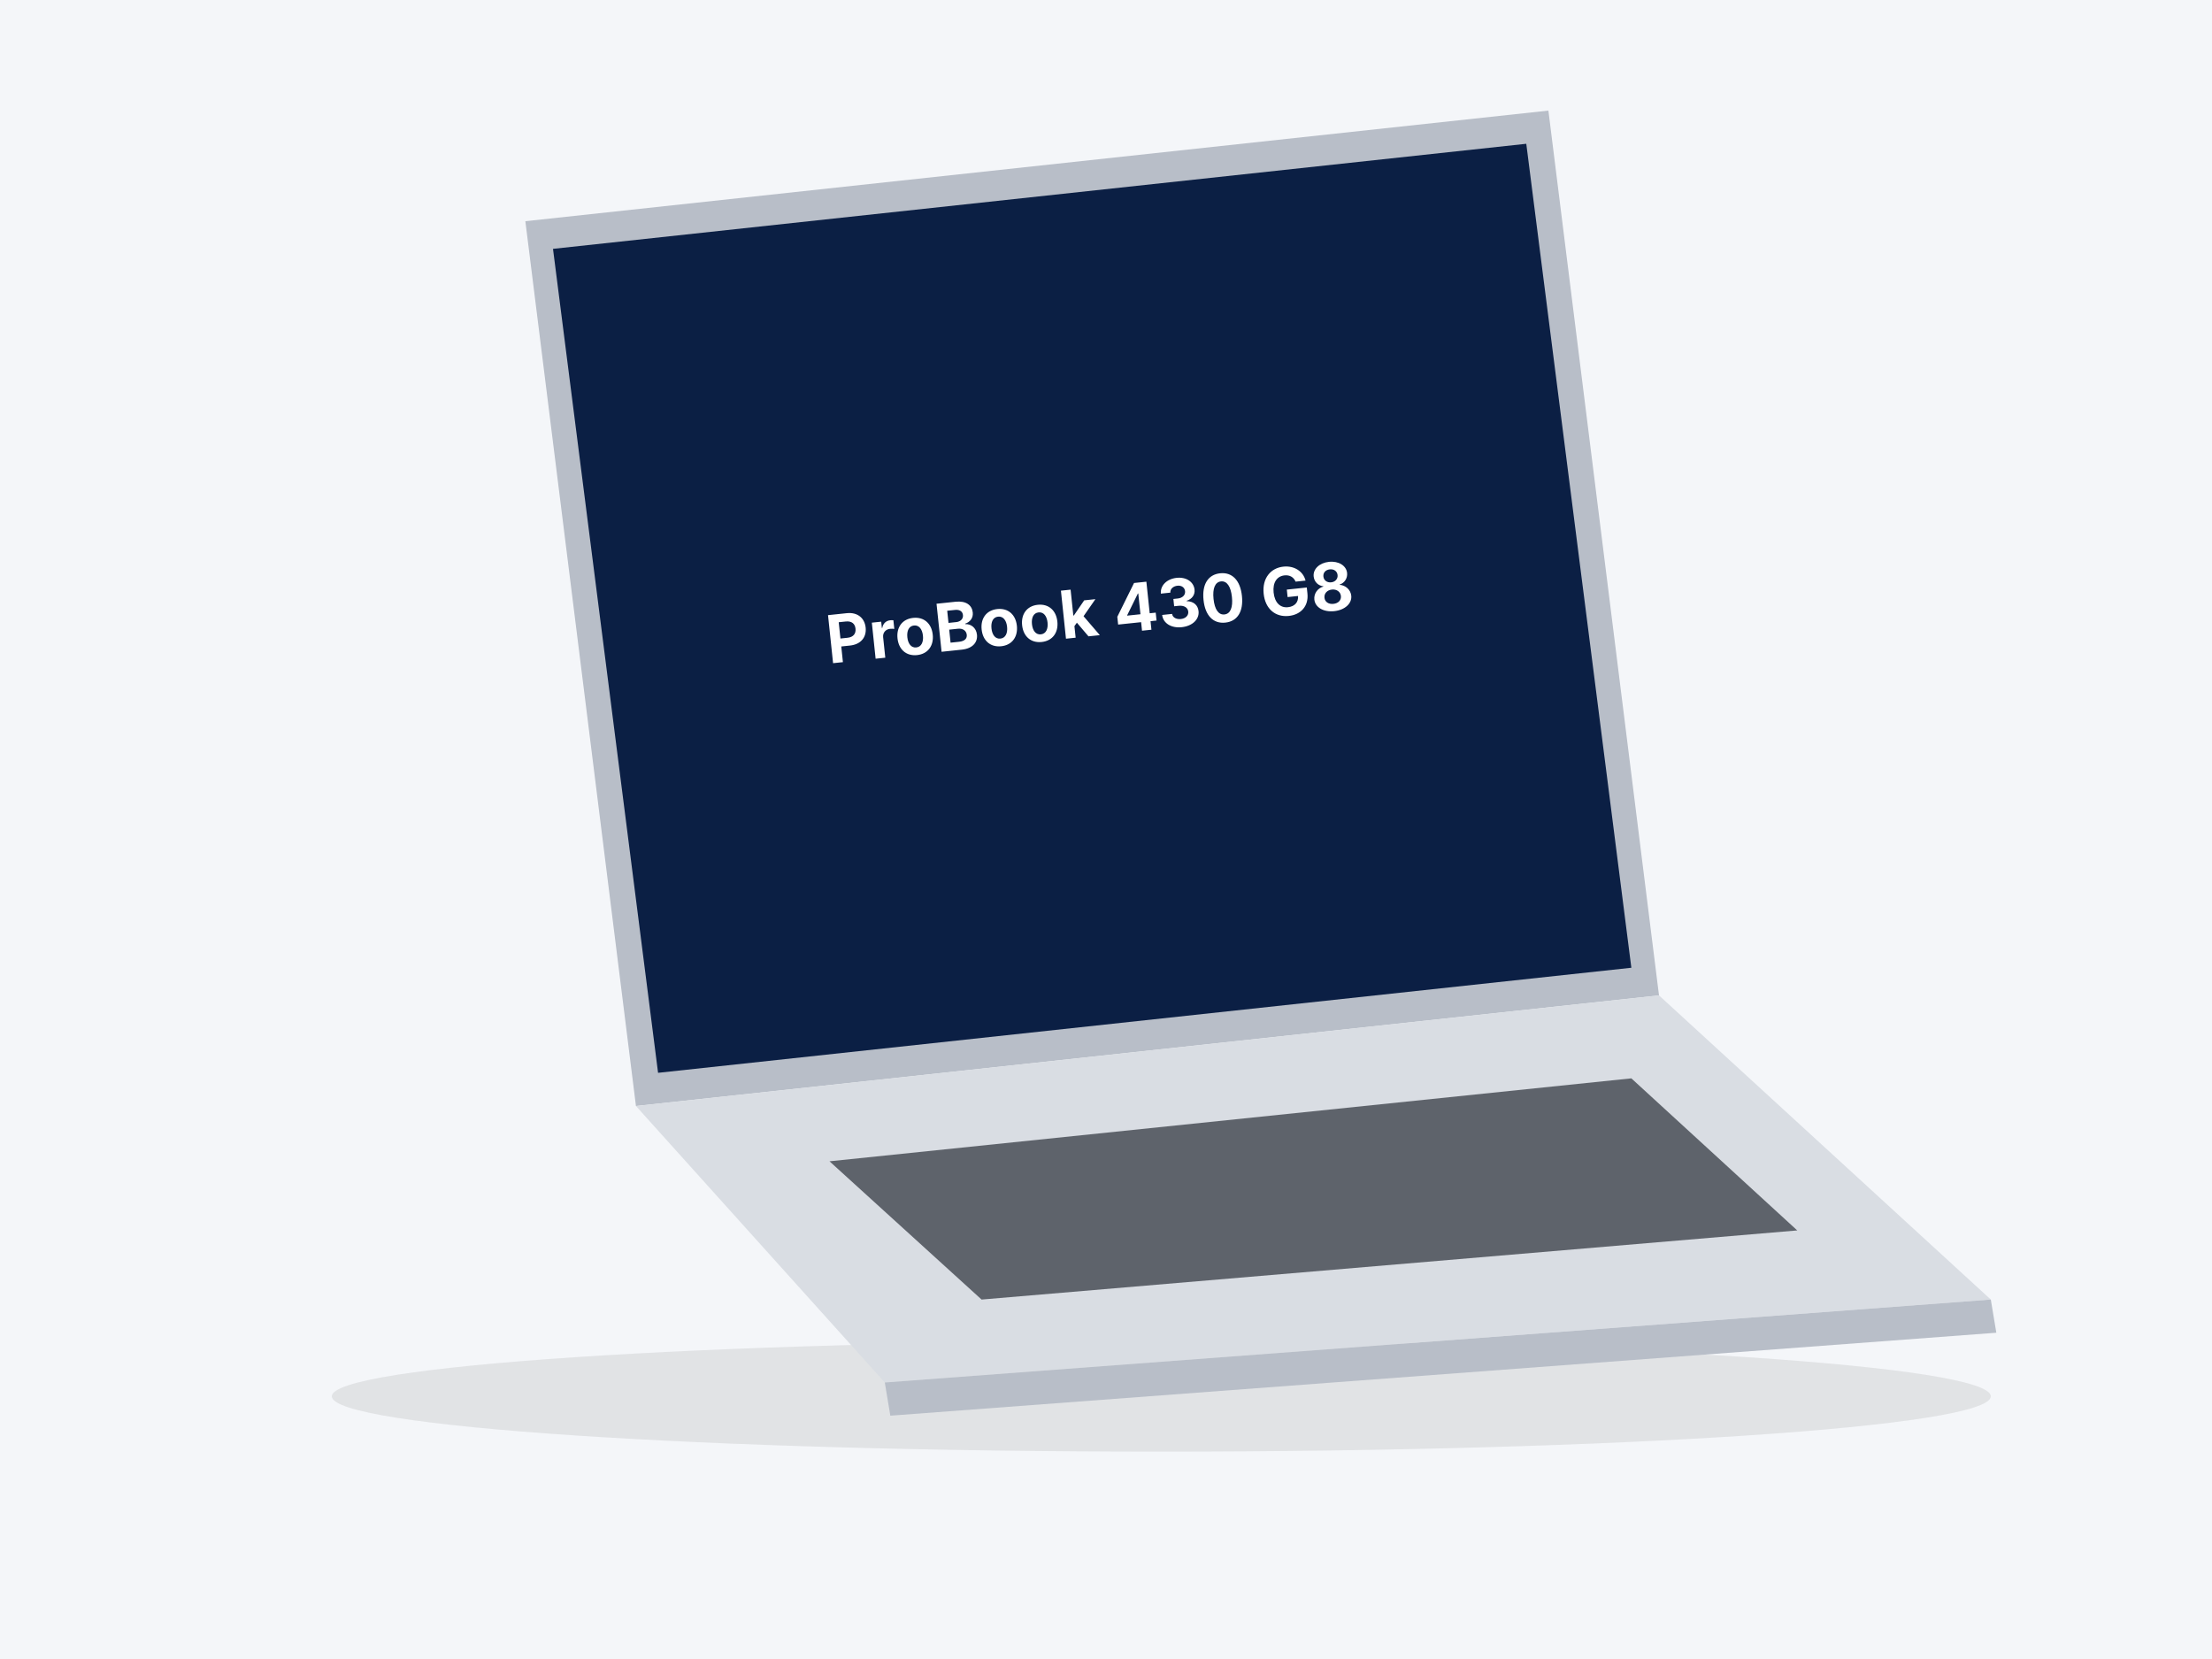
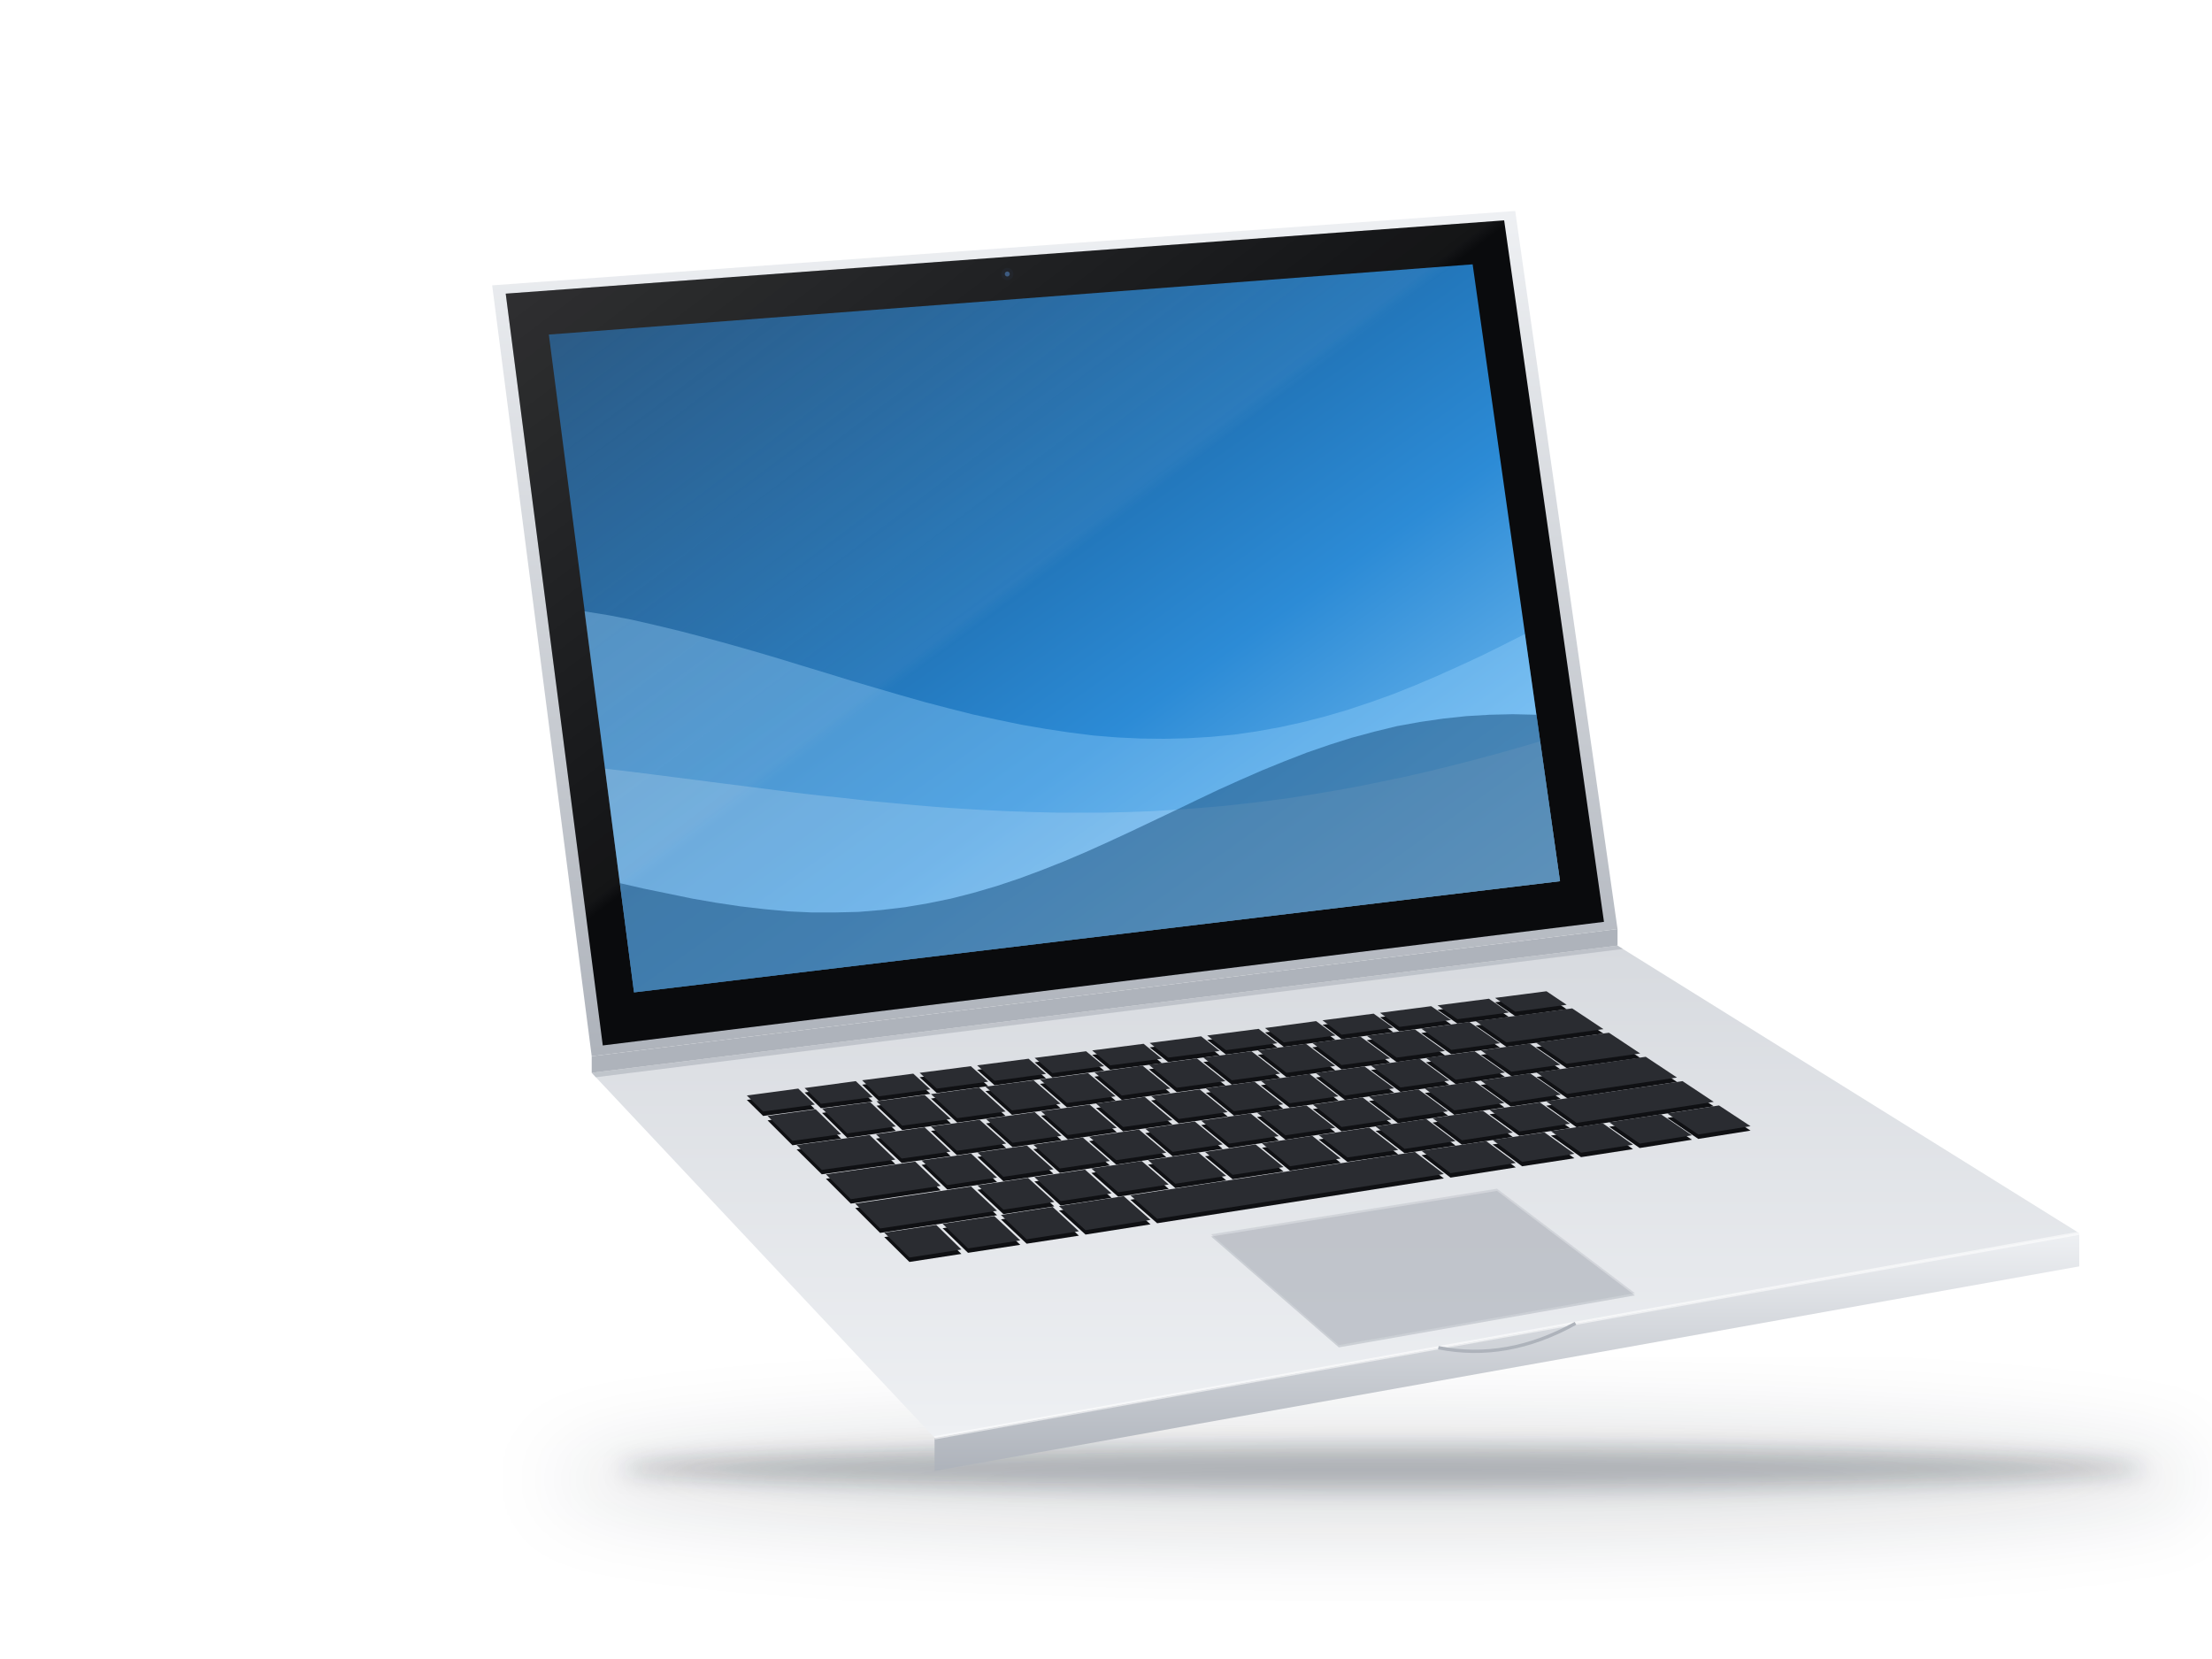
<svg xmlns="http://www.w3.org/2000/svg" viewBox="0 0 800 600" role="img" aria-label="ProBook 430 G8">
-   <rect width="800" height="600" fill="#F4F6F9" />
-   <ellipse cx="420" cy="505" rx="300" ry="20" fill="#000" opacity=".08" />
-   <path d="M190 80 L560 40 L600 360 L230 400 Z" fill="#B8BEC8" />
-   <path d="M200 90 L552 52 L590 350 L238 388 Z" fill="#0B1F44" />
-   <text x="395" y="230" text-anchor="middle" transform="rotate(-6 395 230)" font-family="Inter,Arial,sans-serif" font-size="24" font-weight="700" fill="#fff">ProBook 430 G8</text>
-   <path d="M230 400 L600 360 L720 470 L320 500 Z" fill="#D9DDE3" />
-   <path d="M320 500 L720 470 L722 482 L322 512 Z" fill="#B8BEC8" />
-   <path d="M300 420 L590 390 L650 445 L355 470 Z" fill="#2A2F38" opacity=".7" />
+   <rect width="800" height="600" fill="#FFFFFF" />
+   <defs>
+     <filter id="shs14" x="-20%" y="-50%" width="140%" height="200%">
+       <feGaussianBlur stdDeviation="14" />
+     </filter>
+     <filter id="sh2s14" x="-20%" y="-50%" width="140%" height="200%">
+       <feGaussianBlur stdDeviation="4" />
+     </filter>
+     <linearGradient id="lids14" x1="0" y1="0" x2="1" y2="1">
+       <stop offset="0" stop-color="#EEF0F3" />
+       <stop offset=".55" stop-color="#D7DADF" />
+       <stop offset="1" stop-color="#AEB3BB" />
+     </linearGradient>
+     <linearGradient id="decks14" x1="0" y1="0" x2="0" y2="1">
+       <stop offset="0" stop-color="#D7DADF" />
+       <stop offset="1" stop-color="#EEF0F3" />
+     </linearGradient>
+     <linearGradient id="edges14" x1="0" y1="0" x2="0" y2="1">
+       <stop offset="0" stop-color="#EEF0F3" />
+       <stop offset="1" stop-color="#AEB3BB" />
+     </linearGradient>
+     <linearGradient id="glares14" x1="0" y1="0" x2="1" y2="1">
+       <stop offset="0" stop-color="#fff" stop-opacity=".16" />
+       <stop offset=".45" stop-color="#fff" stop-opacity=".04" />
+       <stop offset=".46" stop-color="#fff" stop-opacity="0" />
+     </linearGradient>
+     <linearGradient id="wps14" x1="0" y1="0" x2="1" y2="1">
+       <stop offset="0" stop-color="#073B6B" />
+       <stop offset=".6" stop-color="#2C8BD6" />
+       <stop offset="1" stop-color="#9ED8FF" />
+     </linearGradient>
+   </defs>
+   <ellipse cx="500" cy="535" rx="300" ry="22" fill="#0B1220" opacity=".12" filter="url(#shs14)" />
+   <ellipse cx="500" cy="531" rx="276" ry="7.7" fill="#0B1220" opacity=".25" filter="url(#sh2s14)" />
+   <polygon points="338,520 752,446 752,458 338,532" fill="url(#edges14)" />
+   <polygon points="214,388 585,342 752,446 338,520" fill="url(#decks14)" />
+   <polygon points="214,388 585,342 587,343.2 215.5,389.6" fill="#AEB3BB" opacity=".6" />
+   <polygon points="270.1,397.8 288.7,395.3 294.7,401.1 276,403.6" fill="#0F1013" />
+   <polygon points="270.1,396.2 288.7,393.7 294.7,399.5 276,402" fill="#2A2C31" />
+   <polygon points="291,395.1 309.5,392.6 315.6,398.4 296.9,400.8" fill="#0F1013" />
+   <polygon points="291,393.5 309.5,391 315.6,396.8 296.9,399.2" fill="#2A2C31" />
+   <polygon points="311.8,392.3 330.3,389.9 336.5,395.6 317.8,398.1" fill="#0F1013" />
+   <polygon points="311.8,390.7 330.3,388.3 336.5,394 317.8,396.5" fill="#2A2C31" />
+   <polygon points="332.6,389.6 351.1,387.2 357.4,392.8 338.8,395.3" fill="#0F1013" />
+   <polygon points="332.6,388 351.1,385.6 357.4,391.2 338.8,393.7" fill="#2A2C31" />
+   <polygon points="353.4,386.9 372,384.5 378.3,390 359.7,392.5" fill="#0F1013" />
+   <polygon points="353.4,385.3 372,382.9 378.3,388.4 359.7,390.9" fill="#2A2C31" />
+   <polygon points="374.2,384.2 392.8,381.8 399.3,387.2 380.6,389.7" fill="#0F1013" />
+   <polygon points="374.2,382.6 392.8,380.2 399.3,385.6 380.6,388.1" fill="#2A2C31" />
+   <polygon points="395,381.5 413.6,379.1 420.2,384.5 401.5,386.9" fill="#0F1013" />
+   <polygon points="395,379.9 413.6,377.5 420.2,382.9 401.5,385.3" fill="#2A2C31" />
+   <polygon points="415.8,378.8 434.4,376.4 441.1,381.7 422.5,384.1" fill="#0F1013" />
+   <polygon points="415.8,377.2 434.4,374.8 441.1,380.1 422.5,382.5" fill="#2A2C31" />
+   <polygon points="436.6,376.1 455.2,373.7 462,378.9 443.4,381.4" fill="#0F1013" />
+   <polygon points="436.6,374.5 455.2,372.1 462,377.3 443.4,379.8" fill="#2A2C31" />
+   <polygon points="457.5,373.4 476,370.9 483,376.1 464.3,378.6" fill="#0F1013" />
+   <polygon points="457.5,371.8 476,369.3 483,374.5 464.3,377" fill="#2A2C31" />
+   <polygon points="478.3,370.6 496.8,368.2 503.9,373.3 485.2,375.8" fill="#0F1013" />
+   <polygon points="478.3,369 496.8,366.6 503.9,371.7 485.2,374.2" fill="#2A2C31" />
+   <polygon points="499.1,367.9 517.6,365.5 524.8,370.5 506.1,373" fill="#0F1013" />
+   <polygon points="499.1,366.3 517.6,363.9 524.8,368.9 506.1,371.4" fill="#2A2C31" />
+   <polygon points="519.9,365.2 538.5,362.8 545.7,367.8 527.1,370.2" fill="#0F1013" />
+   <polygon points="519.9,363.6 538.5,361.2 545.7,366.2 527.1,368.6" fill="#2A2C31" />
+   <polygon points="540.7,362.5 559.3,360.1 566.6,365 548,367.5" fill="#0F1013" />
+   <polygon points="540.7,360.9 559.3,358.5 566.6,363.4 548,365.9" fill="#2A2C31" />
+   <polygon points="277.6,405.2 295,402.8 304.2,411.8 286.6,414.2" fill="#0F1013" />
+   <polygon points="277.6,403.6 295,401.2 304.2,410.2 286.6,412.6" fill="#2A2C31" />
+   <polygon points="297.3,402.5 314.7,400.2 324,409 306.4,411.5" fill="#0F1013" />
+   <polygon points="297.3,400.9 314.7,398.6 324,407.4 306.4,409.9" fill="#2A2C31" />
+   <polygon points="317,399.9 334.4,397.6 343.9,406.3 326.3,408.7" fill="#0F1013" />
+   <polygon points="317,398.3 334.4,396 343.9,404.7 326.3,407.1" fill="#2A2C31" />
+   <polygon points="336.7,397.3 354.1,394.9 363.7,403.6 346.2,406" fill="#0F1013" />
+   <polygon points="336.7,395.7 354.1,393.3 363.7,402 346.2,404.4" fill="#2A2C31" />
+   <polygon points="356.4,394.6 373.8,392.3 383.6,400.8 366,403.2" fill="#0F1013" />
+   <polygon points="356.4,393 373.8,390.7 383.6,399.2 366,401.6" fill="#2A2C31" />
+   <polygon points="376.1,392 393.5,389.7 403.5,398.1 385.9,400.5" fill="#0F1013" />
+   <polygon points="376.1,390.4 393.5,388.1 403.5,396.5 385.9,398.9" fill="#2A2C31" />
+   <polygon points="395.8,389.4 413.2,387 423.3,395.3 405.7,397.8" fill="#0F1013" />
+   <polygon points="395.8,387.8 413.2,385.4 423.3,393.7 405.7,396.2" fill="#2A2C31" />
+   <polygon points="415.5,386.7 432.9,384.4 443.2,392.6 425.6,395" fill="#0F1013" />
+   <polygon points="415.5,385.1 432.9,382.8 443.2,391 425.6,393.4" fill="#2A2C31" />
+   <polygon points="435.2,384.1 452.6,381.8 463,389.9 445.5,392.3" fill="#0F1013" />
+   <polygon points="435.2,382.5 452.6,380.2 463,388.3 445.5,390.7" fill="#2A2C31" />
+   <polygon points="454.9,381.5 472.3,379.1 482.9,387.1 465.3,389.6" fill="#0F1013" />
+   <polygon points="454.9,379.9 472.3,377.5 482.9,385.5 465.3,388" fill="#2A2C31" />
+   <polygon points="474.6,378.8 492,376.5 502.8,384.4 485.2,386.8" fill="#0F1013" />
+   <polygon points="474.6,377.2 492,374.9 502.8,382.8 485.2,385.2" fill="#2A2C31" />
+   <polygon points="494.3,376.2 511.7,373.9 522.6,381.7 505.1,384.1" fill="#0F1013" />
+   <polygon points="494.3,374.6 511.7,372.3 522.6,380.1 505.1,382.5" fill="#2A2C31" />
+   <polygon points="514,373.6 531.4,371.2 542.5,378.9 524.9,381.3" fill="#0F1013" />
+   <polygon points="514,372 531.4,369.6 542.5,377.3 524.9,379.7" fill="#2A2C31" />
+   <polygon points="533.7,370.9 568.6,366.3 579.9,373.8 544.8,378.6" fill="#0F1013" />
+   <polygon points="533.7,369.3 568.6,364.7 579.9,372.2 544.8,377" fill="#2A2C31" />
+   <polygon points="288.1,415.7 314.5,412.1 323.8,421 297.2,424.7" fill="#0F1013" />
+   <polygon points="288.1,414.1 314.5,410.5 323.8,419.4 297.2,423.1" fill="#2A2C31" />
+   <polygon points="316.8,411.8 334.4,409.3 343.8,418.1 326.1,420.6" fill="#0F1013" />
+   <polygon points="316.8,410.2 334.4,407.7 343.8,416.5 326.1,419" fill="#2A2C31" />
+   <polygon points="336.7,409 354.3,406.6 363.9,415.2 346.1,417.8" fill="#0F1013" />
+   <polygon points="336.7,407.4 354.3,405 363.9,413.6 346.1,416.2" fill="#2A2C31" />
+   <polygon points="356.6,406.3 374.2,403.8 383.9,412.4 366.2,414.9" fill="#0F1013" />
+   <polygon points="356.6,404.7 374.2,402.2 383.9,410.8 366.2,413.3" fill="#2A2C31" />
+   <polygon points="376.5,403.5 394.1,401.1 403.9,409.5 386.2,412.1" fill="#0F1013" />
+   <polygon points="376.5,401.9 394.1,399.5 403.9,407.9 386.2,410.5" fill="#2A2C31" />
+   <polygon points="396.4,400.7 414,398.3 424,406.7 406.2,409.2" fill="#0F1013" />
+   <polygon points="396.4,399.1 414,396.7 424,405.1 406.2,407.6" fill="#2A2C31" />
+   <polygon points="416.3,398 433.9,395.6 444,403.8 426.3,406.3" fill="#0F1013" />
+   <polygon points="416.3,396.4 433.9,394 444,402.2 426.3,404.7" fill="#2A2C31" />
+   <polygon points="436.1,395.2 453.7,392.8 464.1,401 446.3,403.5" fill="#0F1013" />
+   <polygon points="436.1,393.6 453.7,391.2 464.1,399.4 446.3,401.9" fill="#2A2C31" />
+   <polygon points="456,392.5 473.6,390 484.1,398.1 466.4,400.6" fill="#0F1013" />
+   <polygon points="456,390.9 473.6,388.4 484.1,396.5 466.4,399" fill="#2A2C31" />
+   <polygon points="475.9,389.7 493.5,387.3 504.2,395.2 486.4,397.8" fill="#0F1013" />
+   <polygon points="475.9,388.1 493.5,385.7 504.2,393.6 486.4,396.2" fill="#2A2C31" />
+   <polygon points="495.8,387 513.4,384.5 524.2,392.4 506.5,394.9" fill="#0F1013" />
+   <polygon points="495.8,385.4 513.4,382.9 524.2,390.8 506.5,393.3" fill="#2A2C31" />
+   <polygon points="515.7,384.2 533.3,381.8 544.3,389.5 526.5,392.1" fill="#0F1013" />
+   <polygon points="515.7,382.6 533.3,380.2 544.3,387.9 526.5,390.5" fill="#2A2C31" />
+   <polygon points="535.6,381.5 553.2,379 564.3,386.7 546.6,389.2" fill="#0F1013" />
+   <polygon points="535.6,379.9 553.2,377.4 564.3,385.1 546.6,387.6" fill="#2A2C31" />
+   <polygon points="555.5,378.7 581.9,375.1 593.2,382.6 566.6,386.3" fill="#0F1013" />
+   <polygon points="555.5,377.1 581.9,373.5 593.2,381 566.6,384.7" fill="#2A2C31" />
+   <polygon points="298.7,426.3 331,421.7 340.2,430.5 307.7,435.3" fill="#0F1013" />
+   <polygon points="298.7,424.7 331,420.1 340.2,428.9 307.7,433.7" fill="#2A2C31" />
+   <polygon points="333.3,421.3 351.2,418.8 360.6,427.5 342.6,430.2" fill="#0F1013" />
+   <polygon points="333.3,419.7 351.2,417.2 360.6,425.9 342.6,428.6" fill="#2A2C31" />
+   <polygon points="353.5,418.4 371.4,415.9 381,424.5 362.9,427.2" fill="#0F1013" />
+   <polygon points="353.5,416.8 371.4,414.3 381,422.9 362.9,425.6" fill="#2A2C31" />
+   <polygon points="373.7,415.6 391.6,413 401.4,421.5 383.3,424.2" fill="#0F1013" />
+   <polygon points="373.7,414 391.6,411.4 401.4,419.9 383.3,422.6" fill="#2A2C31" />
+   <polygon points="393.9,412.7 411.9,410.1 421.8,418.5 403.7,421.2" fill="#0F1013" />
+   <polygon points="393.9,411.1 411.9,408.5 421.8,416.9 403.7,419.6" fill="#2A2C31" />
+   <polygon points="414.2,409.8 432.1,407.2 442.2,415.5 424.1,418.2" fill="#0F1013" />
+   <polygon points="414.2,408.2 432.1,405.6 442.2,413.9 424.1,416.6" fill="#2A2C31" />
+   <polygon points="434.4,406.9 452.3,404.3 462.5,412.5 444.5,415.2" fill="#0F1013" />
+   <polygon points="434.4,405.3 452.3,402.7 462.5,410.9 444.5,413.6" fill="#2A2C31" />
+   <polygon points="454.6,404 472.5,401.4 482.9,409.5 464.9,412.2" fill="#0F1013" />
+   <polygon points="454.6,402.4 472.5,399.8 482.9,407.9 464.9,410.6" fill="#2A2C31" />
+   <polygon points="474.8,401.1 492.8,398.5 503.3,406.5 485.2,409.2" fill="#0F1013" />
+   <polygon points="474.8,399.5 492.8,396.9 503.3,404.9 485.2,407.6" fill="#2A2C31" />
+   <polygon points="495.1,398.2 513,395.6 523.7,403.5 505.6,406.2" fill="#0F1013" />
+   <polygon points="495.1,396.6 513,394 523.7,401.9 505.6,404.6" fill="#2A2C31" />
+   <polygon points="515.3,395.3 533.2,392.7 544.1,400.5 526,403.2" fill="#0F1013" />
+   <polygon points="515.3,393.7 533.2,391.1 544.1,398.9 526,401.6" fill="#2A2C31" />
+   <polygon points="535.5,392.4 553.4,389.8 564.5,397.5 546.4,400.2" fill="#0F1013" />
+   <polygon points="535.5,390.8 553.4,388.2 564.5,395.9 546.4,398.6" fill="#2A2C31" />
+   <polygon points="555.7,389.5 595.2,383.8 606.5,391.3 566.8,397.2" fill="#0F1013" />
+   <polygon points="555.7,387.9 595.2,382.2 606.5,389.7 566.8,395.6" fill="#2A2C31" />
+   <polygon points="309.3,436.9 351.2,430.7 360.6,439.5 318.3,445.9" fill="#0F1013" />
+   <polygon points="309.3,435.3 351.2,429.1 360.6,437.9 318.3,444.3" fill="#2A2C31" />
+   <polygon points="353.5,430.3 371.8,427.6 381.3,436.3 362.9,439.1" fill="#0F1013" />
+   <polygon points="353.5,428.7 371.8,426 381.3,434.7 362.9,437.5" fill="#2A2C31" />
+   <polygon points="374.1,427.3 392.4,424.6 402,433.2 383.6,436" fill="#0F1013" />
+   <polygon points="374.1,425.7 392.4,423 402,431.6 383.6,434.4" fill="#2A2C31" />
+   <polygon points="394.7,424.2 412.9,421.5 422.7,430 404.4,432.8" fill="#0F1013" />
+   <polygon points="394.7,422.6 412.9,419.9 422.7,428.4 404.4,431.2" fill="#2A2C31" />
+   <polygon points="415.2,421.2 433.5,418.5 443.5,426.9 425.1,429.7" fill="#0F1013" />
+   <polygon points="415.2,419.6 433.5,416.9 443.5,425.3 425.1,428.1" fill="#2A2C31" />
+   <polygon points="435.8,418.2 454.1,415.5 464.2,423.7 445.8,426.5" fill="#0F1013" />
+   <polygon points="435.8,416.6 454.1,413.9 464.2,422.1 445.8,424.9" fill="#2A2C31" />
+   <polygon points="456.4,415.1 474.6,412.4 484.9,420.6 466.5,423.4" fill="#0F1013" />
+   <polygon points="456.4,413.5 474.6,410.8 484.9,419 466.5,421.8" fill="#2A2C31" />
+   <polygon points="476.9,412.1 495.2,409.4 505.7,417.5 487.3,420.2" fill="#0F1013" />
+   <polygon points="476.9,410.5 495.2,407.8 505.7,415.9 487.3,418.6" fill="#2A2C31" />
+   <polygon points="497.5,409 515.8,406.3 526.4,414.3 508,417.1" fill="#0F1013" />
+   <polygon points="497.5,407.4 515.8,404.7 526.4,412.7 508,415.5" fill="#2A2C31" />
+   <polygon points="518.1,406 536.3,403.3 547.1,411.2 528.7,414" fill="#0F1013" />
+   <polygon points="518.1,404.4 536.3,401.7 547.1,409.6 528.7,412.4" fill="#2A2C31" />
+   <polygon points="538.7,403 556.9,400.3 567.8,408 549.5,410.8" fill="#0F1013" />
+   <polygon points="538.7,401.4 556.9,398.7 567.8,406.4 549.5,409.2" fill="#2A2C31" />
+   <polygon points="559.2,399.9 608.5,392.6 619.8,400.1 570.2,407.7" fill="#0F1013" />
+   <polygon points="559.2,398.3 608.5,391 619.8,398.5 570.2,406.1" fill="#2A2C31" />
+   <polygon points="319.8,447.4 338.6,444.6 347.7,453.5 328.9,456.4" fill="#0F1013" />
+   <polygon points="319.8,445.8 338.6,443 347.7,451.9 328.9,454.8" fill="#2A2C31" />
+   <polygon points="340.9,444.2 359.6,441.4 369,450.2 350.1,453.1" fill="#0F1013" />
+   <polygon points="340.9,442.6 359.6,439.8 369,448.6 350.1,451.5" fill="#2A2C31" />
+   <polygon points="362,441 380.7,438.1 390.2,446.9 371.3,449.8" fill="#0F1013" />
+   <polygon points="362,439.4 380.7,436.5 390.2,445.3 371.3,448.2" fill="#2A2C31" />
+   <polygon points="383,437.8 406.4,434.2 416.1,442.8 392.6,446.5" fill="#0F1013" />
+   <polygon points="383,436.2 406.4,432.6 416.1,441.2 392.6,444.9" fill="#2A2C31" />
+   <polygon points="408.8,433.9 511.7,418.2 522.2,426.2 418.5,442.4" fill="#0F1013" />
+   <polygon points="408.8,432.3 511.7,416.6 522.2,424.6 418.5,440.8" fill="#2A2C31" />
+   <polygon points="514.1,417.8 537.5,414.3 548.2,422.2 524.6,425.9" fill="#0F1013" />
+   <polygon points="514.1,416.2 537.5,412.7 548.2,420.6 524.6,424.3" fill="#2A2C31" />
+   <polygon points="539.8,413.9 558.5,411.1 569.4,418.9 550.5,421.8" fill="#0F1013" />
+   <polygon points="539.8,412.3 558.5,409.5 569.4,417.3 550.5,420.2" fill="#2A2C31" />
+   <polygon points="560.9,410.7 579.6,407.8 590.6,415.6 571.8,418.5" fill="#0F1013" />
+   <polygon points="560.9,409.1 579.6,406.2 590.6,414 571.8,416.9" fill="#2A2C31" />
+   <polygon points="582,407.5 600.7,404.6 611.9,412.2 593,415.2" fill="#0F1013" />
+   <polygon points="582,405.9 600.7,403 611.9,410.6 593,413.6" fill="#2A2C31" />
+   <polygon points="603,404.3 621.7,401.4 633.1,408.9 614.2,411.9" fill="#0F1013" />
+   <polygon points="603,402.7 621.7,399.8 633.1,407.3 614.2,410.3" fill="#2A2C31" />
+   <polygon points="438,447.2 541.4,430.7 591.3,468.5 484.2,487.3" fill="#AEB3BB" opacity=".5" />
+   <polygon points="438,446.4 541.4,429.9 591.3,467.7 484.2,486.5" fill="#AEB3BB" opacity=".35" />
+   <polyline points="338,520 752,446" stroke="#fff" stroke-opacity=".55" stroke-width="1.2" fill="none" />
+   <path d="M520.2 487.4 Q545 492.4 569.8 478.6" stroke="#AEB3BB" stroke-width="1.2" fill="none" />
+   <polygon points="214,382 585,336 585,342 214,388" fill="#AEB3BB" />
+   <polygon points="178,103.2 548,76.3 585,336 214,382" fill="url(#edges14)" />
+   <polygon points="182.9,106.2 544,79.7 580.1,333.4 218,378.1" fill="#0A0B0D" />
+   <polygon points="198.5,121 532.6,95.6 564.2,318.7 229.3,358.9" fill="url(#wps14)" />
+   <polygon points="211.4,221.1 220.1,222.5 228.8,224.2 237.5,226.2 246.2,228.3 255,230.6 263.8,233 272.6,235.5 281.4,238.1 290.2,240.8 299.1,243.5 307.9,246.2 316.7,248.8 325.6,251.4 334.4,253.9 343.2,256.2 351.9,258.4 360.7,260.3 369.4,262.1 378.1,263.6 386.7,264.9 395.4,266 404,266.7 412.5,267.1 421,267.2 429.5,267 437.9,266.5 446.3,265.7 454.6,264.5 462.9,263 471.1,261.2 479.3,259.1 487.5,256.7 495.6,254 503.7,251.1 511.7,247.9 519.7,244.5 527.7,240.9 535.7,237.2 543.6,233.3 551.5,229.3 564.2,318.7 229.3,358.9" fill="#9ED8FF" opacity="0.35" />
+   <polygon points="218.8,278 227.4,279 236.1,280.1 244.7,281.2 253.3,282.3 261.9,283.4 270.6,284.5 279.2,285.6 287.8,286.7 296.4,287.7 305.1,288.6 313.7,289.6 322.3,290.4 330.9,291.2 339.4,291.9 348,292.5 356.6,293 365.1,293.4 373.7,293.7 382.2,293.9 390.7,293.9 399.2,293.9 407.6,293.7 416.1,293.4 424.5,292.9 432.9,292.3 441.3,291.6 449.7,290.7 458.1,289.7 466.4,288.6 474.7,287.3 483,285.9 491.3,284.4 499.6,282.7 507.8,281 516.1,279.1 524.3,277.1 532.5,275 540.7,272.8 548.9,270.5 557,268.1 564.2,318.7 229.3,358.9" fill="#ffffff" opacity="0.18" />
+   <polygon points="224.2,319.4 232.9,321.4 241.7,323.2 250.4,325 259.1,326.5 267.8,327.8 276.4,328.8 285,329.6 293.5,330 302.1,330 310.5,329.8 318.9,329.1 327.3,328.1 335.6,326.7 343.9,325 352.1,322.9 360.3,320.5 368.4,317.8 376.5,314.8 384.6,311.6 392.6,308.2 400.6,304.6 408.6,300.9 416.6,297.1 424.6,293.3 432.5,289.5 440.5,285.7 448.5,282.1 456.5,278.6 464.6,275.3 472.6,272.2 480.7,269.4 488.9,266.8 497.1,264.6 505.3,262.6 513.6,261.1 521.9,259.9 530.3,259 538.7,258.5 547.1,258.3 555.7,258.5 564.2,318.7 229.3,358.9" fill="#073B6B" opacity="0.45" />
+   <polygon points="182.9,106.2 544,79.7 580.1,333.4 218,378.1" fill="url(#glares14)" />
+   <circle cx="364.3" cy="99.1" r="2.2" fill="#22252B" />
+   <circle cx="364.3" cy="99.1" r=".9" fill="#3D5A80" />
</svg>
